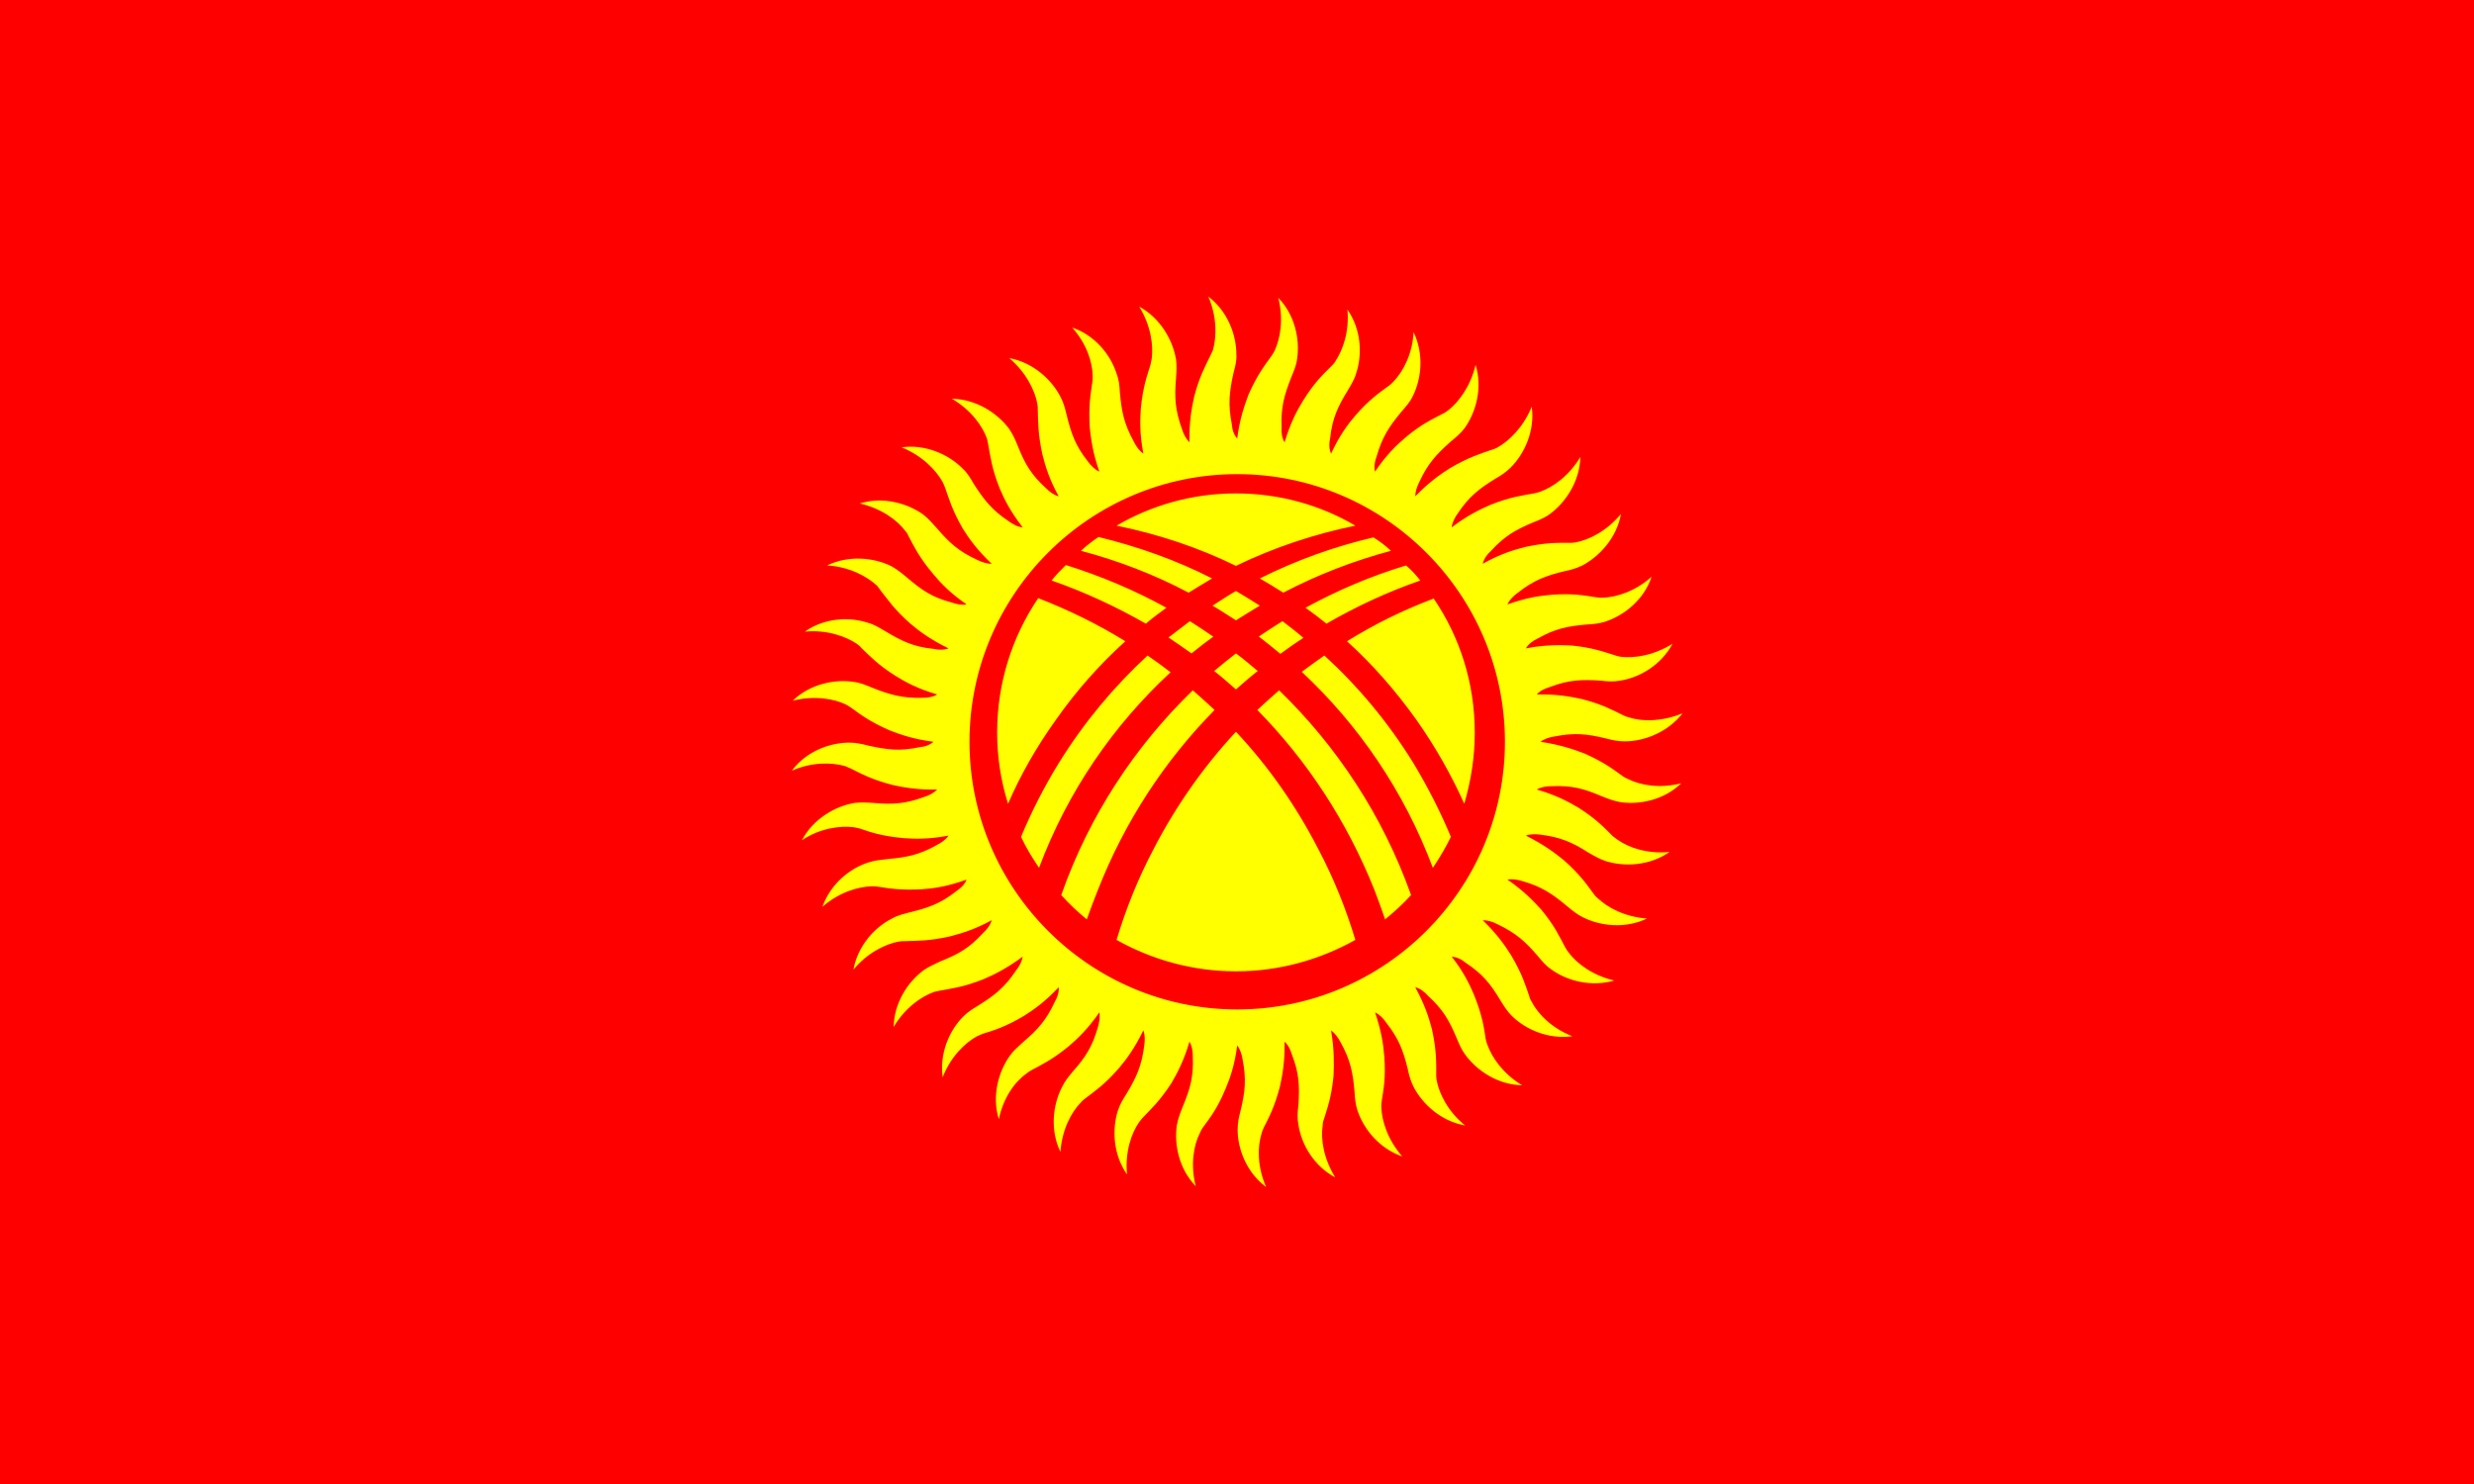
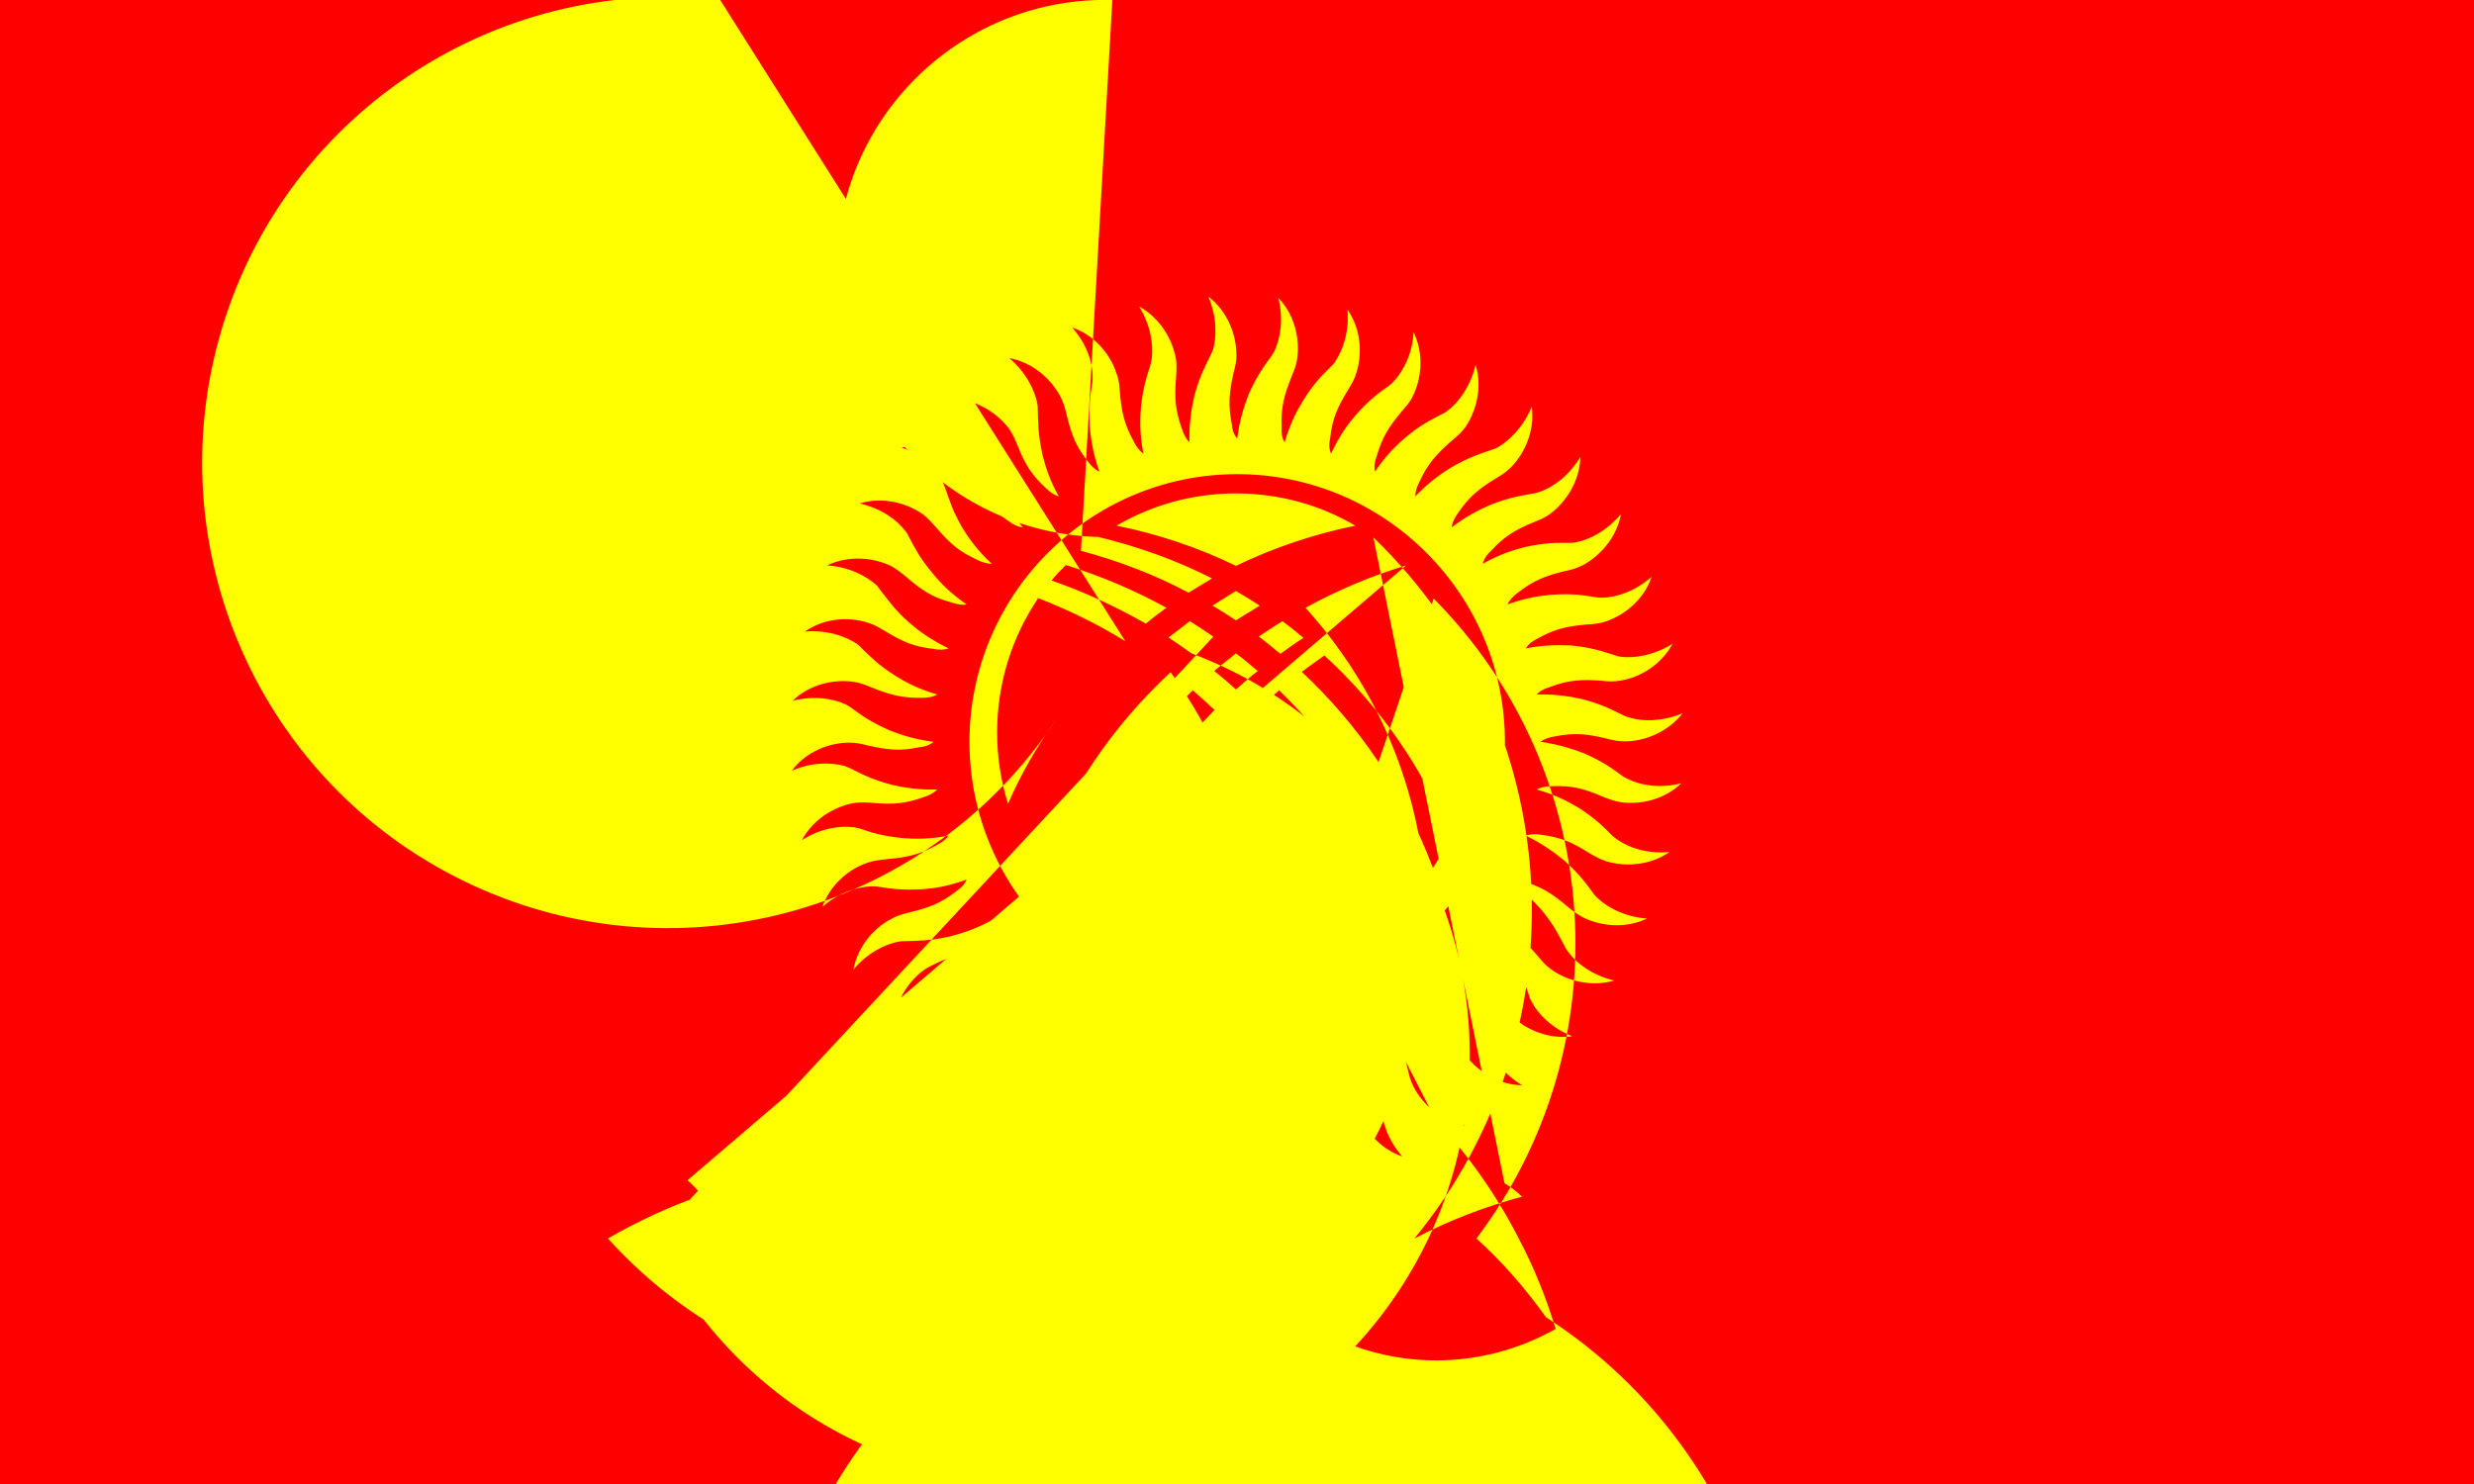
- <svg xmlns="http://www.w3.org/2000/svg" height="600" width="1000">
-   <path d="M0 0h1000v600H0z" fill="red" />
-   <path d="M454.869 259.272c-11.177-6.943-23.032-12.701-35.225-17.443-10.5 15.58-16.596 34.208-16.596 54.36 0 9.992 1.524 19.645 4.403 28.79 5.08-11.685 11.516-23.031 19.306-33.87a188.215 188.215 0 0128.112-31.837zm-29.806-24.556c13.21 4.573 25.91 10.5 38.104 17.443 2.71-2.37 5.588-4.403 8.298-6.435-12.87-7.113-26.588-12.87-40.644-17.274-2.032 2.033-4.064 4.065-5.758 6.266zm11.855-12.023c15.241 4.064 29.805 9.652 43.522 16.934 3.218-2.032 6.436-3.895 9.484-5.757-14.564-7.452-29.975-12.87-45.894-16.766a57.437 57.437 0 00-7.112 5.589zm14.394-10.161c16.766 3.387 33.023 8.806 48.265 16.257 15.41-7.451 31.668-12.87 48.264-16.257-14.056-8.298-30.652-13.04-48.264-13.04s-34.04 4.742-48.265 13.04zm103.81 4.742a209.349 209.349 0 00-45.893 16.596 283.47 283.47 0 019.484 5.757c13.886-7.282 28.45-12.87 43.522-16.934-2.201-2.033-4.572-3.895-7.112-5.42zm13.21 11.346c-14.056 4.234-27.604 9.991-40.644 17.104a158.93 158.93 0 018.468 6.435c12.023-6.943 24.725-12.87 37.934-17.443-1.694-2.201-3.557-4.233-5.758-6.096zm11.177 13.378a198.118 198.118 0 00-35.055 17.274c10.33 9.314 19.644 19.983 28.112 31.837a204.81 204.81 0 0119.305 33.87c2.71-9.314 4.234-18.798 4.234-28.79 0-20.152-6.097-38.78-16.596-54.19zm-8.298 66.385c-10.161-16.427-22.354-30.991-35.902-43.353-3.048 2.201-6.266 4.403-9.145 6.604 22.862 21.338 41.321 48.095 53.006 79.255 2.71-4.064 5.25-8.298 7.282-12.532-4.234-10.16-9.314-20.152-15.241-29.974zm-53.684-44.03c3.049-2.202 6.097-4.404 9.315-6.436-2.71-2.37-5.589-4.572-8.468-6.774-3.217 2.032-6.435 4.064-9.653 6.266h.17c2.879 2.202 5.758 4.572 8.636 6.943zm-17.95-13.549c3.217-2.032 6.604-4.064 9.652-5.927-3.217-2.032-6.435-4.064-9.652-5.927-3.218 1.863-6.266 3.895-9.484 5.927 3.218 1.863 6.266 3.895 9.484 5.927zm-9.145 6.605c-3.218-2.202-6.266-4.234-9.484-6.266l-8.636 6.605c3.217 2.201 6.265 4.233 9.314 6.435a173.309 173.309 0 018.806-6.774zm9.145 6.774c-2.88 2.201-5.758 4.572-8.806 7.113 3.048 2.37 5.927 4.91 8.806 7.45 2.879-2.54 5.757-5.08 8.806-7.45-2.88-2.371-5.758-4.912-8.806-7.113zm0 31.668a213.913 213.913 0 00-33.362 47.587c-6.266 11.854-11.177 24.217-14.903 36.579 14.226 7.96 30.652 12.701 48.265 12.701s34.039-4.742 48.264-12.701c-3.726-12.362-8.637-24.725-14.903-36.58-9.145-17.78-20.322-33.7-33.361-47.586zm-55.885 64.183c11.007-28.112 27.265-52.667 47.248-72.99-2.88-2.709-5.758-5.249-8.806-7.958-23.2 22.523-41.83 50.465-53.176 82.81a94.433 94.433 0 0010.33 9.823c1.356-3.895 2.88-7.79 4.404-11.685zm64.521-72.99c19.983 20.323 36.24 44.878 47.418 72.99 1.524 3.895 2.879 7.79 4.233 11.685 3.726-3.048 7.282-6.266 10.5-9.822-11.516-32.346-30.144-60.288-53.345-82.811-3.048 2.71-5.927 5.25-8.806 7.959zm-88.23 63.845c11.685-31.16 30.144-57.748 53.175-79.085a186.939 186.939 0 00-9.314-6.774c-13.548 12.531-25.74 27.095-35.902 43.522a215.114 215.114 0 00-15.24 29.805c2.031 4.403 4.571 8.468 7.281 12.532zm80.102-159.187c59.61 0 108.213 48.603 108.213 108.213 0 59.61-48.603 108.214-108.213 108.214-59.61 0-108.214-48.603-108.214-108.214 0-59.61 48.603-108.213 108.214-108.213zm47.756-23.709c-3.048 3.557-6.435 8.129-9.822 15.41-.847-1.862-.847-4.063-.34-6.434.848-7.79 3.05-12.532 7.114-19.137 1.354-2.37 2.71-4.403 3.386-6.943 2.54-7.62 2.033-17.781-3.556-25.74.847 8.975-1.863 16.426-4.91 20.998-.509.847-1.017 1.355-1.694 2.033-3.218 3.217-6.774 6.435-11.347 13.886-2.54 4.064-5.08 8.975-7.451 16.765-1.016-1.693-1.355-3.725-1.185-6.096-.34-7.96 1.016-12.87 3.895-20.152 1.016-2.54 2.032-4.742 2.37-7.452 1.186-7.79-.846-17.781-7.62-24.725 2.201 8.637.846 16.427-1.524 21.508-.508.846-.847 1.524-1.355 2.201-2.71 3.726-5.589 7.451-9.145 15.41-1.693 4.573-3.556 9.823-4.572 17.782-1.355-1.524-2.033-3.556-2.202-5.927-1.524-7.79-1.016-12.87.678-20.49.677-2.541 1.354-4.912 1.185-7.622 0-7.959-3.556-17.442-11.346-23.37 3.556 8.298 3.387 16.258 1.862 21.677-.338.677-.677 1.524-1.016 2.201-2.032 4.234-4.403 8.299-6.604 16.766-1.016 4.742-2.032 10.33-1.863 18.29-1.355-1.355-2.37-3.218-3.048-5.42-2.71-7.62-3.049-12.531-2.371-20.49.17-2.71.339-5.081 0-7.621-1.355-7.96-6.435-16.766-14.903-21.338 4.742 7.62 5.758 15.58 5.08 20.999l-.507 2.54c-1.355 4.403-3.049 8.806-3.895 17.612-.34 4.742-.508 10.33 1.016 18.29-1.694-1.186-2.88-2.879-3.895-4.911-3.895-7.113-4.911-12.024-5.589-19.814-.17-2.71-.339-5.08-1.355-7.62-2.37-7.621-8.806-15.58-17.95-18.629 5.927 6.605 8.298 14.225 8.298 19.814 0 .847 0 1.693-.17 2.54-.677 4.572-1.524 9.314-1.016 17.951.508 4.742 1.186 10.33 3.895 17.95-1.863-.846-3.387-2.37-4.742-4.233-4.91-6.266-6.604-11.007-8.467-18.628-.677-2.71-1.185-4.911-2.54-7.451-3.557-6.944-11.177-13.887-20.66-15.58 6.773 5.757 10.33 13.04 11.346 18.458.169.847.169 1.694.169 2.54.17 4.573 0 9.315 1.863 17.952 1.185 4.572 2.71 9.991 6.604 16.934-1.862-.508-3.556-1.693-5.25-3.387-5.927-5.419-8.467-9.822-11.346-17.104-1.016-2.54-2.032-4.741-3.556-6.943-4.742-6.266-13.21-11.854-23.031-12.024 7.79 4.573 12.362 11.008 14.225 16.258l.508 2.54c.847 4.572 1.355 9.314 4.572 17.443 1.863 4.403 4.403 9.483 9.314 15.75-2.032-.17-3.895-1.186-5.757-2.541-6.605-4.403-9.823-8.467-14.056-15.072-1.355-2.37-2.54-4.403-4.573-6.266-5.588-5.588-14.902-9.822-24.555-8.467 8.298 3.387 13.886 9.144 16.596 14.056.339.677.677 1.524 1.016 2.37 1.524 4.234 2.71 8.807 7.113 16.427 2.54 4.065 5.758 8.637 11.685 14.225-2.032 0-4.065-.677-6.097-1.693-7.282-3.387-11.007-6.774-16.088-12.701-1.863-2.032-3.387-3.895-5.588-5.589-6.436-4.572-16.258-7.282-25.572-4.403 8.806 2.032 15.241 6.774 18.459 11.177.677.678 1.016 1.355 1.355 2.202 2.201 4.064 4.234 8.467 9.822 15.072 3.048 3.725 6.943 7.79 13.548 12.362-1.863.339-3.895 0-6.266-.847-7.62-2.032-11.854-4.91-17.782-9.991-2.032-1.694-3.895-3.218-6.265-4.572-7.113-3.557-17.274-4.573-26.08-.34 8.975.509 16.088 4.404 20.152 8.13.508.677 1.016 1.185 1.524 2.032 2.88 3.556 5.42 7.62 12.024 13.378 3.557 3.048 8.129 6.435 15.41 9.992-1.862.677-4.063.677-6.265.17-7.96-.848-12.532-3.05-19.306-7.114-2.37-1.354-4.403-2.71-6.943-3.387-7.62-2.54-17.612-2.032-25.572 3.557 8.807-.847 16.427 1.863 21 4.91.677.509 1.354 1.017 1.862 1.694 3.387 3.218 6.605 6.774 13.887 11.347 4.064 2.54 9.145 5.25 16.765 7.451-1.693 1.016-3.725 1.355-6.096 1.355-7.96.17-12.87-1.186-20.152-4.065-2.54-1.016-4.742-2.032-7.452-2.37-7.79-1.186-17.781.846-24.725 7.62 8.637-2.201 16.597-.847 21.508 1.524.846.508 1.524.847 2.201 1.355 3.726 2.71 7.451 5.589 15.58 9.145 4.403 1.693 9.653 3.556 17.612 4.572-1.524 1.355-3.556 2.032-5.757 2.202-7.96 1.693-12.87 1.016-20.66-.678-2.541-.677-4.912-1.185-7.622-1.185-7.959 0-17.442 3.556-23.2 11.346 8.128-3.556 16.088-3.387 21.507-1.862.847.338 1.524.677 2.37 1.016 4.065 2.032 8.299 4.403 16.766 6.604 4.573 1.016 10.161 2.032 18.12 1.863-1.354 1.355-3.217 2.37-5.419 3.048-7.451 2.71-12.531 3.049-20.321 2.371-2.71-.17-5.08-.339-7.79 0-7.79 1.355-16.597 6.435-21.169 15.072 7.451-4.911 15.41-5.927 21-5.25.846.17 1.523.339 2.37.508 4.403 1.525 8.806 3.049 17.612 3.895 4.742.34 10.33.508 18.29-1.016-1.186 1.694-2.879 2.88-4.911 3.895-6.943 3.895-12.024 4.911-19.814 5.589-2.71.338-5.08.508-7.62 1.355-7.621 2.37-15.411 8.806-18.629 17.95 6.774-5.927 14.395-8.128 19.983-8.298.847 0 1.694 0 2.54.17 4.403.677 9.145 1.524 17.951 1.016 4.742-.339 10.33-1.186 17.782-3.895-.678 1.863-2.202 3.387-4.234 4.742-6.266 4.91-11.007 6.604-18.628 8.467-2.54.677-4.911 1.185-7.282 2.54-7.113 3.557-13.887 11.177-15.58 20.66 5.588-6.773 12.87-10.33 18.29-11.346.846-.169 1.693-.169 2.54-.169 4.572-.17 9.483 0 17.95-1.863 4.573-1.185 9.992-2.71 17.105-6.604-.508 1.862-1.863 3.725-3.557 5.25-5.419 5.927-9.822 8.467-17.104 11.346-2.37 1.185-4.572 2.032-6.774 3.556-6.435 4.742-12.023 13.21-12.193 23.031 4.573-7.79 11.177-12.362 16.427-14.225.847-.17 1.524-.339 2.37-.508 4.573-.847 9.315-1.355 17.444-4.572 4.403-1.863 9.483-4.403 15.918-9.145-.338 1.863-1.185 3.726-2.71 5.588-4.402 6.605-8.297 9.823-15.071 14.056-2.202 1.355-4.234 2.54-6.266 4.573-5.588 5.588-9.653 14.902-8.298 24.555 3.218-8.298 8.975-13.886 13.887-16.596.846-.339 1.524-.677 2.37-1.016 4.403-1.355 8.976-2.71 16.427-7.113 4.065-2.54 8.637-5.758 14.225-11.685.17 2.032-.508 4.065-1.693 6.097-3.387 7.282-6.774 11.007-12.701 16.088-2.032 1.863-3.895 3.387-5.42 5.588-4.572 6.436-7.281 16.258-4.402 25.572 1.862-8.806 6.604-15.241 11.177-18.459.677-.508 1.354-1.016 2.032-1.355 4.064-2.201 8.467-4.234 15.241-9.822 3.556-3.048 7.62-6.943 12.193-13.548.339 1.863 0 4.064-.677 6.266-2.202 7.62-4.911 11.854-10.161 17.782-1.694 2.032-3.218 3.895-4.403 6.435-3.556 7.112-4.742 17.104-.508 25.91.677-8.975 4.403-16.088 8.298-19.983.508-.677 1.185-1.185 1.863-1.694 3.725-2.878 7.62-5.419 13.378-12.023 3.048-3.557 6.435-8.129 9.992-15.41.677 1.862.677 4.063.338 6.265-1.016 7.96-3.048 12.532-7.112 19.306-1.524 2.37-2.71 4.403-3.557 6.943-2.37 7.62-1.862 17.781 3.726 25.74-.847-8.975 1.694-16.595 4.911-21.168.508-.677 1.016-1.354 1.524-1.862 3.218-3.387 6.774-6.605 11.516-13.887 2.37-4.064 5.08-9.145 7.282-16.765 1.016 1.693 1.355 3.725 1.355 6.096.338 7.96-1.016 12.87-4.065 20.152-1.016 2.54-1.862 4.742-2.37 7.452-1.186 7.79.846 17.781 7.62 24.725-2.201-8.637-.847-16.597 1.694-21.508.338-.846.677-1.524 1.185-2.201 2.71-3.726 5.758-7.451 9.145-15.58 1.863-4.403 3.726-9.653 4.742-17.612 1.185 1.524 1.862 3.556 2.201 5.757 1.524 7.96 1.016 12.87-.847 20.66-.677 2.541-1.185 4.912-1.185 7.622 0 7.959 3.726 17.442 11.516 23.2-3.557-8.128-3.557-16.088-1.863-21.507.17-.847.508-1.524.847-2.37 2.032-4.065 4.403-8.299 6.604-16.766 1.016-4.573 2.032-10.161 1.863-18.12 1.524 1.354 2.37 3.217 3.048 5.419 2.88 7.451 3.049 12.531 2.54 20.49-.338 2.541-.508 4.912 0 7.621 1.186 7.96 6.266 16.766 14.903 21.338-4.742-7.62-5.927-15.58-5.08-20.999 0-.847.169-1.693.508-2.54 1.354-4.403 3.048-8.806 3.895-17.612.169-4.742.338-10.33-1.016-18.29 1.524 1.186 2.879 2.879 3.895 4.911 3.895 6.943 4.91 12.024 5.588 19.814.17 2.71.339 5.08 1.186 7.62 2.54 7.621 8.806 15.411 18.12 18.629-5.927-6.774-8.298-14.395-8.468-19.983 0-.847 0-1.694.17-2.54.677-4.403 1.693-9.145 1.016-17.951-.339-4.742-1.186-10.33-3.726-17.782 1.694.847 3.218 2.202 4.573 4.234 4.91 6.266 6.773 11.007 8.636 18.628.508 2.54 1.186 4.911 2.371 7.282 3.726 7.113 11.177 13.887 20.83 15.58-6.943-5.588-10.5-12.87-11.516-18.29-.169-.846-.169-1.693-.169-2.54 0-4.572.17-9.314-1.694-17.95-1.185-4.573-2.878-9.992-6.773-17.105 2.032.508 3.725 1.863 5.25 3.557 5.927 5.419 8.467 9.822 11.515 17.104 1.016 2.37 1.863 4.572 3.556 6.774 4.742 6.435 13.21 12.023 22.862 12.193-7.62-4.573-12.193-11.177-14.056-16.427-.338-.847-.508-1.524-.677-2.37-.677-4.573-1.355-9.315-4.572-17.444-1.863-4.403-4.234-9.483-9.145-15.75 2.032.17 3.895 1.017 5.758 2.541 6.604 4.403 9.822 8.298 13.886 15.072 1.355 2.202 2.71 4.403 4.573 6.266 5.588 5.588 14.902 9.653 24.555 8.298-8.298-3.218-13.886-8.975-16.427-13.887-.508-.846-.846-1.524-1.016-2.37-1.524-4.403-2.879-8.976-7.282-16.427-2.54-4.065-5.758-8.637-11.515-14.225 1.862 0 3.895.508 6.096 1.693 7.113 3.387 11.008 6.774 16.088 12.701 1.694 2.032 3.218 3.895 5.42 5.42 6.435 4.741 16.257 7.281 25.57 4.572-8.636-2.032-15.071-6.774-18.458-11.347-.508-.677-1.016-1.354-1.355-2.032-2.201-4.064-4.064-8.467-9.653-15.241-3.217-3.556-7.112-7.62-13.717-12.193 2.032-.339 4.064 0 6.266.677 7.62 2.202 11.854 5.08 17.95 10.161 2.033 1.694 3.896 3.218 6.267 4.403 7.112 3.556 17.104 4.742 25.91.508-8.975-.677-15.919-4.403-19.983-8.298-.677-.508-1.185-1.185-1.694-1.863-2.71-3.725-5.419-7.62-11.854-13.378-3.726-3.048-8.298-6.435-15.41-9.992 1.862-.677 3.894-.677 6.265-.338 7.79 1.016 12.532 3.048 19.137 7.282 2.37 1.354 4.403 2.54 6.943 3.387 7.62 2.37 17.781 1.862 25.74-3.726-8.975.847-16.426-1.694-20.998-4.911l-2.033-1.524c-3.217-3.218-6.435-6.774-13.886-11.516-4.064-2.37-8.976-5.08-16.766-7.282 1.694-1.016 3.895-1.355 6.097-1.355 8.129-.338 13.04 1.016 20.152 4.065 2.54 1.016 4.742 1.862 7.452 2.37 7.79 1.186 17.781-.846 24.725-7.62-8.637 2.201-16.427.847-21.508-1.694-.677-.338-1.524-.677-2.201-1.185-3.726-2.71-7.451-5.589-15.41-9.145-4.404-1.693-9.823-3.556-17.782-4.742 1.524-1.185 3.556-1.862 5.927-2.201 7.79-1.524 12.87-1.016 20.49.847 2.541.677 4.912 1.185 7.622 1.185 7.959 0 17.442-3.726 23.37-11.346-8.298 3.387-16.258 3.387-21.508 1.693-.846-.17-1.693-.508-2.37-.847-4.234-2.032-8.299-4.403-16.766-6.604-4.742-1.016-10.16-2.032-18.29-1.863 1.355-1.524 3.218-2.37 5.42-3.048 7.62-2.88 12.7-3.049 20.49-2.54 2.71.338 5.081.508 7.79 0 7.79-1.186 16.597-6.266 21.17-14.903-7.621 4.742-15.411 5.927-21 5.25-.847-.17-1.693-.339-2.54-.678-4.403-1.354-8.806-3.048-17.443-3.895-4.742-.17-10.5-.338-18.29 1.186 1.017-1.694 2.71-3.049 4.912-4.065 6.943-3.895 11.854-4.91 19.644-5.588 2.71-.17 5.08-.339 7.62-1.186 7.621-2.54 15.58-8.806 18.629-18.12-6.605 5.927-14.225 8.298-19.814 8.468-.847 0-1.693 0-2.54-.17-4.573-.677-9.314-1.693-17.951-1.016-4.742.339-10.33 1.186-17.95 3.895.846-1.863 2.37-3.387 4.233-4.742 6.266-4.91 11.007-6.773 18.628-8.636 2.71-.508 4.911-1.186 7.451-2.371 6.944-3.726 13.887-11.177 15.58-20.83-5.757 6.943-12.87 10.5-18.459 11.516-.846.169-1.693.169-2.54.169-4.572 0-9.314-.17-17.781 1.694-4.742 1.185-10.161 2.878-17.104 6.773.508-2.032 1.693-3.725 3.387-5.25 5.419-5.927 9.822-8.467 17.104-11.515 2.54-1.016 4.741-1.863 6.943-3.556 6.266-4.742 11.854-13.21 12.024-22.862-4.573 7.62-11.008 12.193-16.258 14.056-.846.338-1.693.508-2.54.677-4.572.847-9.314 1.355-17.443 4.572-4.234 1.863-9.314 4.234-15.75 9.145.17-1.863 1.186-3.895 2.541-5.758 4.403-6.604 8.467-9.822 15.072-13.886 2.37-1.355 4.403-2.71 6.266-4.573 5.588-5.588 9.822-14.902 8.467-24.555-3.387 8.298-9.144 13.886-14.056 16.596-.677.339-1.524.677-2.201.847-4.403 1.524-8.976 2.879-16.596 7.282-4.065 2.54-8.637 5.758-14.225 11.515 0-1.862.677-3.895 1.693-5.927 3.387-7.282 6.774-11.007 12.701-16.257 2.032-1.694 3.895-3.218 5.589-5.42 4.572-6.435 7.282-16.257 4.403-25.57-2.033 8.636-6.774 15.071-11.177 18.458-.678.508-1.355 1.016-2.202 1.355-4.064 2.201-8.467 4.064-15.072 9.653-3.725 3.217-7.79 7.112-12.193 13.717-.508-1.863-.17-4.064.678-6.266 2.201-7.62 4.91-11.854 9.991-17.95 1.694-2.033 3.387-3.727 4.572-6.267 3.557-7.112 4.573-17.104.34-25.91-.509 8.975-4.235 15.919-8.13 19.983-.677.677-1.185 1.185-1.862 1.694-3.726 2.71-7.79 5.419-13.548 12.023z" fill="#ff0" />
+ <svg xmlns="http://www.w3.org/2000/svg" width="px" height="px" viewBox="0 0 500 300" version="1.1">
+   <g id="surface1">
+     <rect x="0" y="0" width="500" height="300" style="fill:rgb(100%,0%,0%);fill-opacity:1;stroke:none;" />
+     <path style=" stroke:none;fill-rule:nonzero;fill:rgb(100%,100%,0%);fill-opacity:1;" d="M 227.434 129.637 C 221.848 126.164 215.918 123.285 209.82 120.914 C 204.57 128.703 201.523 138.02 201.523 148.094 C 201.523 153.09 202.285 157.918 203.727 162.488 C 206.266 156.648 209.484 150.973 213.379 145.555 C 187.793 184.102 137.98 198.332 95.895 179.121 C 53.805 159.906 31.926 112.953 44.285 68.367 C 56.645 23.781 99.582 -5.203 145.555 0 Z M 212.531 117.359 C 219.137 119.645 225.488 122.609 231.582 126.078 C 232.938 124.895 234.379 123.879 235.734 122.863 C 229.297 119.305 222.438 116.426 215.41 114.227 C 214.395 115.242 213.379 116.258 212.531 117.359 Z M 218.461 111.348 C 226.078 113.379 233.363 116.172 240.219 119.812 C 241.828 118.797 243.438 117.867 244.961 116.934 C 237.68 113.211 229.973 110.5 222.016 108.551 C 192.039 107.781 168.363 82.855 169.137 52.879 C 169.906 22.902 194.832 -0.773 224.809 0 Z M 225.656 106.266 C 234.039 107.961 242.168 110.668 249.789 114.395 C 257.492 110.668 265.621 107.961 273.922 106.266 C 266.891 102.117 258.594 99.746 249.789 99.746 C 240.984 99.746 232.77 102.117 225.656 106.266 Z M 277.562 108.637 C 316.84 146.5 320.453 208.184 285.859 250.371 C 292.801 246.73 300.086 243.938 307.621 241.906 C 306.52 240.887 305.336 239.957 304.062 239.195 Z M 284.164 114.309 C 277.137 116.426 270.363 119.305 263.844 122.863 C 299.055 161.793 296.039 221.898 257.109 257.109 C 218.176 292.32 158.074 289.305 122.863 250.371 C 128.875 246.902 135.223 243.938 141.828 241.652 C 140.98 240.551 140.051 239.535 138.949 238.602 Z M 289.754 121 C 324.375 155.988 328.055 211.09 298.391 250.371 C 303.555 255.027 308.215 260.363 312.449 266.289 C 355.98 294.367 371.691 350.531 349.043 397.117 C 326.398 443.707 272.527 466.047 223.559 449.16 C 174.586 432.27 145.938 381.473 156.828 330.828 C 167.715 280.184 214.707 245.645 266.289 250.371 C 267.645 245.715 268.406 240.973 268.406 235.977 C 268.406 225.902 265.359 216.586 260.109 208.883 Z M 285.605 154.191 C 280.523 145.977 274.43 138.695 267.656 132.516 C 266.129 133.617 264.523 134.715 263.082 135.816 C 274.512 146.484 283.742 159.863 289.586 175.445 C 290.941 173.414 292.211 171.297 293.227 169.18 C 291.109 164.098 288.57 159.102 285.605 154.191 Z M 258.762 132.176 C 260.289 131.074 261.812 129.973 263.422 128.957 C 262.066 127.773 260.625 126.672 259.188 125.57 C 257.578 126.586 255.969 127.602 254.359 128.703 L 254.445 128.703 C 255.887 129.805 257.324 130.992 258.762 132.176 Z M 249.789 125.402 C 251.398 124.387 253.09 123.371 254.613 122.438 C 253.008 121.422 251.398 120.406 249.789 119.477 C 248.18 120.406 246.656 121.422 245.047 122.438 C 246.656 123.371 248.18 124.387 249.789 125.402 Z M 245.215 128.703 C 243.605 127.602 242.082 126.586 240.473 125.57 L 236.156 128.875 C 237.766 129.973 239.289 130.992 240.812 132.09 C 277.371 145.805 300.242 182.27 296.672 221.148 C 293.102 260.031 263.973 291.719 225.531 298.547 C 187.086 305.371 148.828 285.648 132.09 250.371 Z M 249.789 132.09 C 248.348 133.191 246.91 134.379 245.387 135.648 C 246.91 136.832 248.348 138.102 249.789 139.371 C 251.227 138.102 252.668 136.832 254.191 135.648 C 252.75 134.461 251.312 133.191 249.789 132.09 Z M 249.789 147.926 C 275.121 175.547 284.148 214.414 273.582 250.371 C 270.449 256.301 267.992 262.48 266.129 268.66 C 273.242 272.641 281.457 275.012 290.262 275.012 C 299.07 275.012 307.281 272.641 314.395 268.66 C 312.531 262.48 310.078 256.301 306.945 250.371 C 302.371 241.48 296.781 233.523 290.262 226.578 Z M 221.848 180.016 C 227.348 165.961 235.477 153.684 245.469 143.523 C 244.031 142.168 242.59 140.898 241.066 139.543 C 229.469 150.805 220.152 164.777 214.48 180.949 C 238.164 176.988 261.047 191.438 267.656 214.523 C 274.266 237.605 262.496 261.977 240.305 271.152 C 218.113 280.328 192.57 271.387 180.949 250.371 C 181.625 248.426 182.387 246.477 183.148 244.531 Z M 254.105 143.523 C 264.098 153.684 272.227 165.961 277.816 180.016 C 278.578 181.965 279.254 183.91 279.934 185.859 C 281.797 184.336 283.574 182.727 285.184 180.949 C 279.426 164.777 270.109 150.805 258.508 139.543 C 256.984 140.898 255.547 142.168 254.105 143.523 Z M 209.992 175.445 C 215.836 159.863 225.062 146.57 236.578 135.902 C 261.695 170.363 260.301 217.457 233.191 250.371 C 226.418 256.637 220.32 263.918 215.242 272.133 C 219.297 264.297 224.301 256.988 230.145 250.371 C 231.16 252.574 232.43 254.605 233.785 256.637 Z M 250.043 95.852 C 279.848 95.852 304.148 120.152 304.148 149.957 C 304.148 179.762 279.848 204.066 250.043 204.066 C 220.238 204.066 195.934 179.762 195.934 149.957 C 195.934 120.152 220.238 95.852 250.043 95.852 Z M 273.922 83.996 C 272.398 85.773 270.703 88.062 269.008 91.703 C 268.586 90.77 268.586 89.672 268.84 88.484 C 269.262 84.59 270.363 82.219 272.398 78.914 C 273.074 77.73 273.75 76.715 274.09 75.445 C 275.359 71.633 275.105 66.555 272.312 62.574 C 272.734 67.062 271.379 70.789 269.855 73.074 C 269.602 73.496 269.348 73.75 269.008 74.09 C 267.402 75.699 265.621 77.309 263.336 81.031 C 262.066 83.066 260.797 85.52 259.609 89.414 C 259.102 88.57 258.934 87.555 259.02 86.367 C 258.848 82.387 259.527 79.934 260.965 76.293 C 261.473 75.023 261.98 73.922 262.152 72.566 C 262.742 68.672 261.727 63.676 258.34 60.203 C 259.441 64.523 258.762 68.418 257.578 70.957 C 257.324 71.379 257.156 71.719 256.902 72.059 C 255.547 73.922 254.105 75.781 252.328 79.762 C 251.48 82.051 250.551 84.676 250.043 88.652 C 249.363 87.891 249.027 86.875 248.941 85.691 C 248.18 81.797 248.434 79.254 249.281 75.445 C 249.617 74.176 249.957 72.988 249.871 71.633 C 249.871 67.656 248.094 62.914 244.199 59.949 C 245.977 64.098 245.895 68.078 245.133 70.789 C 244.961 71.125 244.793 71.551 244.621 71.887 C 243.605 74.004 242.422 76.039 241.32 80.27 C 240.812 82.641 240.305 85.438 240.391 89.414 C 239.711 88.738 239.203 87.809 238.867 86.707 C 237.512 82.895 237.34 80.441 237.68 76.461 C 237.766 75.105 237.848 73.922 237.68 72.652 C 237.004 68.672 234.461 64.266 230.227 61.98 C 232.598 65.793 233.109 69.773 232.77 72.48 L 232.516 73.75 C 231.836 75.953 230.992 78.152 230.566 82.559 C 230.398 84.93 230.312 87.723 231.074 91.703 C 230.227 91.109 229.637 90.262 229.129 89.246 C 227.18 85.691 226.672 83.234 226.332 79.34 C 226.25 77.984 226.164 76.801 225.656 75.531 C 224.473 71.719 221.254 67.738 216.68 66.215 C 219.645 69.516 220.828 73.328 220.828 76.121 C 220.828 76.547 220.828 76.969 220.746 77.391 C 220.406 79.68 219.984 82.051 220.238 86.367 C 220.492 88.738 220.828 91.531 222.184 95.344 C 221.254 94.918 220.492 94.156 219.812 93.227 C 217.359 90.094 216.512 87.723 215.578 83.91 C 215.242 82.559 214.988 81.457 214.309 80.188 C 212.531 76.715 208.723 73.242 203.98 72.398 C 207.367 75.273 209.145 78.918 209.652 81.625 C 209.738 82.051 209.738 82.473 209.738 82.895 C 209.824 85.184 209.738 87.555 210.668 91.871 C 211.262 94.156 212.023 96.867 213.973 100.34 C 213.039 100.086 212.191 99.492 211.348 98.645 C 208.383 95.934 207.113 93.734 205.672 90.094 C 205.164 88.824 204.656 87.723 203.895 86.621 C 201.523 83.488 197.289 80.695 192.379 80.609 C 196.273 82.895 198.559 86.113 199.492 88.738 L 199.746 90.008 C 200.168 92.293 200.422 94.664 202.031 98.73 C 202.965 100.93 204.234 103.473 206.688 106.605 C 205.672 106.52 204.742 106.012 203.809 105.336 C 200.508 103.133 198.898 101.102 196.781 97.797 C 196.105 96.613 195.512 95.598 194.496 94.664 C 191.703 91.871 187.047 89.754 182.219 90.434 C 186.367 92.125 189.16 95.004 190.516 97.461 C 190.688 97.797 190.855 98.223 191.023 98.645 C 191.785 100.762 192.379 103.047 194.582 106.859 C 195.852 108.891 197.461 111.176 200.422 113.973 C 199.406 113.973 198.391 113.633 197.375 113.125 C 193.734 111.43 191.871 109.738 189.332 106.773 C 188.398 105.758 187.637 104.828 186.535 103.98 C 183.32 101.695 178.406 100.34 173.75 101.777 C 178.152 102.793 181.371 105.164 182.98 107.367 C 183.32 107.707 183.488 108.043 183.656 108.469 C 184.758 110.5 185.773 112.699 188.57 116.004 C 190.094 117.867 192.039 119.898 195.344 122.184 C 194.41 122.355 193.395 122.184 192.211 121.762 C 188.398 120.746 186.281 119.305 183.32 116.766 C 182.305 115.918 181.371 115.156 180.188 114.48 C 176.629 112.699 171.551 112.191 167.148 114.309 C 171.633 114.562 175.191 116.512 177.223 118.375 C 177.477 118.715 177.73 118.969 177.984 119.391 C 179.426 121.168 180.695 123.199 183.996 126.078 C 185.773 127.602 188.062 129.297 191.703 131.074 C 190.77 131.414 189.672 131.414 188.57 131.16 C 184.59 130.738 182.305 129.637 178.914 127.602 C 177.73 126.926 176.715 126.25 175.445 125.91 C 171.633 124.641 166.637 124.895 162.66 127.688 C 167.062 127.266 170.871 128.621 173.16 130.145 C 173.496 130.398 173.836 130.652 174.09 130.992 C 175.781 132.598 177.391 134.379 181.031 136.664 C 183.066 137.934 185.605 139.289 189.414 140.391 C 188.57 140.898 187.555 141.066 186.367 141.066 C 182.387 141.152 179.934 140.473 176.293 139.035 C 175.023 138.527 173.922 138.02 172.566 137.848 C 168.672 137.258 163.676 138.273 160.203 141.66 C 164.523 140.559 168.5 141.234 170.957 142.422 C 171.379 142.676 171.719 142.844 172.059 143.098 C 173.922 144.453 175.781 145.895 179.848 147.672 C 182.051 148.52 184.676 149.449 188.652 149.957 C 187.891 150.637 186.875 150.973 185.773 151.059 C 181.797 151.906 179.34 151.566 175.445 150.719 C 174.176 150.383 172.988 150.129 171.633 150.129 C 167.656 150.129 162.914 151.906 160.035 155.801 C 164.098 154.023 168.078 154.105 170.789 154.867 C 171.211 155.039 171.551 155.207 171.973 155.379 C 174.004 156.395 176.121 157.578 180.355 158.68 C 182.641 159.188 185.438 159.695 189.414 159.609 C 188.738 160.289 187.809 160.797 186.707 161.133 C 182.98 162.488 180.441 162.66 176.547 162.32 C 175.191 162.234 174.004 162.152 172.652 162.32 C 168.754 162.996 164.352 165.539 162.066 169.855 C 165.793 167.402 169.77 166.891 172.566 167.23 C 172.988 167.316 173.328 167.402 173.75 167.484 C 175.953 168.246 178.152 169.008 182.559 169.434 C 184.93 169.602 187.723 169.688 191.703 168.926 C 191.109 169.773 190.262 170.363 189.246 170.871 C 185.773 172.82 183.234 173.328 179.34 173.668 C 177.984 173.836 176.801 173.922 175.531 174.344 C 171.719 175.527 167.824 178.746 166.215 183.32 C 169.602 180.355 173.414 179.254 176.207 179.172 C 176.629 179.172 177.055 179.172 177.477 179.254 C 179.68 179.594 182.051 180.016 186.453 179.762 C 188.824 179.594 191.617 179.172 195.344 177.816 C 195.004 178.746 194.242 179.508 193.227 180.188 C 190.094 182.641 187.723 183.488 183.91 184.422 C 182.641 184.758 181.457 185.012 180.27 185.691 C 176.715 187.469 173.328 191.277 172.48 196.02 C 175.273 192.633 178.914 190.855 181.625 190.348 C 182.051 190.262 182.473 190.262 182.895 190.262 C 185.184 190.176 187.637 190.262 191.871 189.332 C 194.156 188.738 196.867 187.977 200.422 186.027 C 200.168 186.961 199.492 187.891 198.645 188.652 C 195.934 191.617 193.734 192.887 190.094 194.328 C 188.906 194.918 187.809 195.344 186.707 196.105 C 183.488 198.477 180.695 202.711 180.609 207.621 C 182.895 203.727 186.199 201.441 188.824 200.508 C 189.246 200.422 189.586 200.34 190.008 200.254 C 192.293 199.832 194.664 199.578 198.73 197.969 C 200.93 197.035 203.473 195.766 206.688 193.395 C 206.52 194.328 206.098 195.258 205.336 196.191 C 203.133 199.492 201.184 201.102 197.797 203.219 C 196.699 203.895 195.68 204.488 194.664 205.504 C 191.871 208.297 189.84 212.953 190.516 217.781 C 192.125 213.633 195.004 210.84 197.461 209.484 C 197.883 209.312 198.223 209.145 198.645 208.977 C 200.848 208.297 203.133 207.621 206.859 205.418 C 208.891 204.148 211.176 202.539 213.973 199.578 C 214.055 200.594 213.719 201.609 213.125 202.625 C 211.43 206.266 209.738 208.129 206.773 210.668 C 205.758 211.602 204.828 212.363 204.062 213.465 C 201.777 216.68 200.422 221.594 201.863 226.25 C 202.793 221.848 205.164 218.629 207.453 217.02 C 207.789 216.766 208.129 216.512 208.469 216.344 C 210.5 215.242 212.699 214.227 216.09 211.43 C 217.867 209.906 219.898 207.961 222.184 204.656 C 222.355 205.59 222.184 206.688 221.848 207.789 C 220.746 211.602 219.391 213.719 216.766 216.68 C 215.918 217.695 215.156 218.629 214.562 219.898 C 212.785 223.453 212.191 228.449 214.309 232.852 C 214.648 228.367 216.512 224.809 218.461 222.863 C 218.715 222.523 219.051 222.27 219.391 222.016 C 221.254 220.574 223.199 219.305 226.078 216.004 C 227.602 214.227 229.297 211.938 231.074 208.297 C 231.414 209.23 231.414 210.328 231.246 211.43 C 230.738 215.41 229.719 217.695 227.688 221.086 C 226.926 222.27 226.332 223.285 225.91 224.555 C 224.727 228.367 224.98 233.445 227.773 237.426 C 227.348 232.938 228.621 229.129 230.227 226.84 C 230.484 226.504 230.738 226.164 230.992 225.91 C 232.598 224.219 234.379 222.609 236.75 218.969 C 237.934 216.934 239.289 214.395 240.391 210.586 C 240.898 211.43 241.066 212.445 241.066 213.633 C 241.234 217.613 240.559 220.066 239.035 223.707 C 238.527 224.977 238.102 226.078 237.848 227.434 C 237.258 231.328 238.273 236.324 241.66 239.797 C 240.559 235.477 241.234 231.5 242.508 229.043 C 242.676 228.621 242.844 228.281 243.098 227.941 C 244.453 226.078 245.977 224.219 247.672 220.152 C 248.602 217.949 249.535 215.324 250.043 211.348 C 250.637 212.109 250.973 213.125 251.145 214.227 C 251.906 218.203 251.652 220.66 250.719 224.555 C 250.383 225.824 250.129 227.012 250.129 228.367 C 250.129 232.344 251.988 237.086 255.887 239.965 C 254.105 235.902 254.105 231.922 254.953 229.211 C 255.039 228.789 255.207 228.449 255.379 228.027 C 256.395 225.996 257.578 223.879 258.68 219.645 C 259.188 217.359 259.695 214.562 259.609 210.586 C 260.371 211.262 260.797 212.191 261.133 213.293 C 262.574 217.02 262.66 219.559 262.406 223.539 C 262.234 224.809 262.152 225.996 262.406 227.348 C 262.996 231.328 265.539 235.734 269.855 238.02 C 267.484 234.207 266.891 230.227 267.316 227.52 C 267.316 227.094 267.402 226.672 267.57 226.25 C 268.246 224.047 269.094 221.848 269.516 217.441 C 269.602 215.07 269.688 212.277 269.008 208.297 C 269.773 208.891 270.449 209.738 270.957 210.754 C 272.906 214.227 273.41 216.766 273.75 220.66 C 273.836 222.016 273.922 223.199 274.344 224.469 C 275.613 228.281 278.746 232.176 283.402 233.785 C 280.441 230.398 279.254 226.586 279.172 223.793 C 279.172 223.371 279.172 222.945 279.254 222.523 C 279.594 220.32 280.102 217.949 279.762 213.547 C 279.594 211.176 279.172 208.383 277.898 204.656 C 278.746 205.082 279.508 205.758 280.188 206.773 C 282.641 209.906 283.574 212.277 284.504 216.09 C 284.758 217.359 285.098 218.543 285.691 219.73 C 287.555 223.285 291.277 226.672 296.105 227.52 C 292.633 224.727 290.855 221.086 290.348 218.375 C 290.262 217.949 290.262 217.527 290.262 217.105 C 290.262 214.816 290.348 212.445 289.414 208.129 C 288.824 205.844 287.977 203.133 286.027 199.578 C 287.047 199.832 287.891 200.508 288.652 201.355 C 291.617 204.066 292.887 206.266 294.41 209.906 C 294.918 211.094 295.344 212.191 296.191 213.293 C 298.559 216.512 302.793 219.305 307.621 219.391 C 303.809 217.105 301.523 213.801 300.594 211.176 C 300.422 210.754 300.34 210.414 300.254 209.992 C 299.914 207.707 299.578 205.336 297.969 201.27 C 297.035 199.07 295.852 196.527 293.395 193.395 C 294.41 193.48 295.344 193.902 296.273 194.664 C 299.578 196.867 301.184 198.816 303.219 202.203 C 303.895 203.301 304.574 204.402 305.504 205.336 C 308.297 208.129 312.953 210.16 317.781 209.484 C 313.633 207.875 310.84 204.996 309.566 202.539 C 309.312 202.117 309.145 201.777 309.059 201.355 C 308.297 199.152 307.621 196.867 305.418 193.141 C 304.148 191.109 302.539 188.824 299.66 186.027 C 300.594 186.027 301.609 186.281 302.711 186.875 C 306.266 188.57 308.215 190.262 310.754 193.227 C 311.602 194.242 312.363 195.172 313.465 195.938 C 316.68 198.305 321.594 199.578 326.25 198.223 C 321.93 197.207 318.715 194.836 317.02 192.547 C 316.766 192.211 316.512 191.871 316.344 191.531 C 315.242 189.5 314.309 187.301 311.516 183.91 C 309.906 182.133 307.961 180.102 304.656 177.816 C 305.672 177.645 306.688 177.816 307.789 178.152 C 311.602 179.254 313.719 180.695 316.766 183.234 C 317.781 184.082 318.715 184.844 319.898 185.438 C 323.453 187.215 328.449 187.809 332.852 185.691 C 328.367 185.352 324.895 183.488 322.863 181.539 C 322.523 181.285 322.27 180.949 322.016 180.609 C 320.66 178.746 319.305 176.801 316.09 173.922 C 314.227 172.398 311.938 170.703 308.383 168.926 C 309.312 168.586 310.328 168.586 311.516 168.754 C 315.41 169.262 317.781 170.281 321.086 172.398 C 322.27 173.074 323.285 173.668 324.555 174.09 C 328.367 175.273 333.445 175.02 337.426 172.227 C 332.938 172.652 329.211 171.379 326.926 169.773 L 325.91 169.008 C 324.301 167.402 322.691 165.621 318.969 163.25 C 316.934 162.066 314.48 160.711 310.586 159.609 C 311.43 159.102 312.531 158.934 313.633 158.934 C 317.695 158.766 320.152 159.441 323.707 160.965 C 324.977 161.473 326.078 161.898 327.434 162.152 C 331.328 162.742 336.324 161.727 339.797 158.34 C 335.477 159.441 331.582 158.766 329.043 157.492 C 328.703 157.324 328.281 157.156 327.941 156.902 C 326.078 155.547 324.219 154.105 320.238 152.328 C 318.035 151.48 315.324 150.551 311.348 149.957 C 312.109 149.363 313.125 149.027 314.309 148.855 C 318.203 148.094 320.746 148.348 324.555 149.281 C 325.824 149.617 327.012 149.871 328.367 149.871 C 332.344 149.871 337.086 148.012 340.051 144.199 C 335.902 145.895 331.922 145.895 329.297 145.047 C 328.875 144.961 328.449 144.793 328.113 144.621 C 325.996 143.605 323.961 142.422 319.73 141.32 C 317.359 140.812 314.648 140.305 310.586 140.391 C 311.262 139.629 312.191 139.203 313.293 138.867 C 317.105 137.426 319.645 137.34 323.539 137.594 C 324.895 137.766 326.078 137.848 327.434 137.594 C 331.328 137.004 335.734 134.461 338.02 130.145 C 334.207 132.516 330.312 133.109 327.52 132.77 C 327.094 132.684 326.672 132.598 326.25 132.43 C 324.047 131.754 321.848 130.906 317.527 130.484 C 315.156 130.398 312.277 130.312 308.383 131.074 C 308.891 130.227 309.738 129.551 310.84 129.043 C 314.309 127.094 316.766 126.59 320.66 126.25 C 322.016 126.164 323.199 126.078 324.469 125.656 C 328.281 124.387 332.262 121.254 333.785 116.598 C 330.484 119.559 326.672 120.746 323.879 120.828 C 323.453 120.828 323.031 120.828 322.609 120.746 C 320.32 120.406 317.949 119.898 313.633 120.238 C 311.262 120.406 308.469 120.828 304.656 122.184 C 305.082 121.254 305.844 120.492 306.773 119.812 C 309.906 117.359 312.277 116.426 316.09 115.496 C 317.441 115.242 318.543 114.902 319.812 114.309 C 323.285 112.445 326.758 108.723 327.602 103.895 C 324.727 107.367 321.168 109.145 318.375 109.652 C 317.949 109.738 317.527 109.738 317.105 109.738 C 314.816 109.738 312.445 109.652 308.215 110.586 C 305.844 111.176 303.133 112.023 299.66 113.973 C 299.914 112.953 300.508 112.109 301.355 111.348 C 304.066 108.383 306.266 107.113 309.906 105.59 C 311.176 105.082 312.277 104.656 313.379 103.809 C 316.512 101.441 319.305 97.207 319.391 92.379 C 317.105 96.191 313.887 98.477 311.262 99.406 C 310.84 99.578 310.414 99.66 309.992 99.746 C 307.707 100.168 305.336 100.422 301.27 102.031 C 299.152 102.965 296.613 104.148 293.395 106.605 C 293.48 105.672 293.988 104.656 294.664 103.727 C 296.867 100.422 298.898 98.816 302.203 96.781 C 303.387 96.105 304.402 95.426 305.336 94.496 C 308.129 91.703 310.246 87.047 309.566 82.219 C 307.875 86.367 304.996 89.16 302.539 90.516 C 302.203 90.688 301.777 90.855 301.441 90.941 C 299.238 91.703 296.953 92.379 293.141 94.582 C 291.109 95.852 288.824 97.461 286.027 100.34 C 286.027 99.406 286.367 98.391 286.875 97.375 C 288.57 93.734 290.262 91.871 293.227 89.246 C 294.242 88.398 295.172 87.637 296.02 86.535 C 298.305 83.32 299.66 78.406 298.223 73.75 C 297.207 78.07 294.836 81.285 292.633 82.98 C 292.293 83.234 291.957 83.488 291.531 83.656 C 289.5 84.758 287.301 85.691 283.996 88.484 C 282.133 90.094 280.102 92.039 277.898 95.344 C 277.645 94.41 277.816 93.312 278.238 92.211 C 279.34 88.398 280.695 86.281 283.234 83.234 C 284.082 82.219 284.93 81.371 285.52 80.102 C 287.301 76.547 287.809 71.551 285.691 67.148 C 285.438 71.633 283.574 75.105 281.625 77.137 C 281.285 77.477 281.031 77.73 280.695 77.984 C 278.832 79.34 276.801 80.695 273.922 83.996 Z M 273.922 83.996 " />
+   </g>
</svg>
